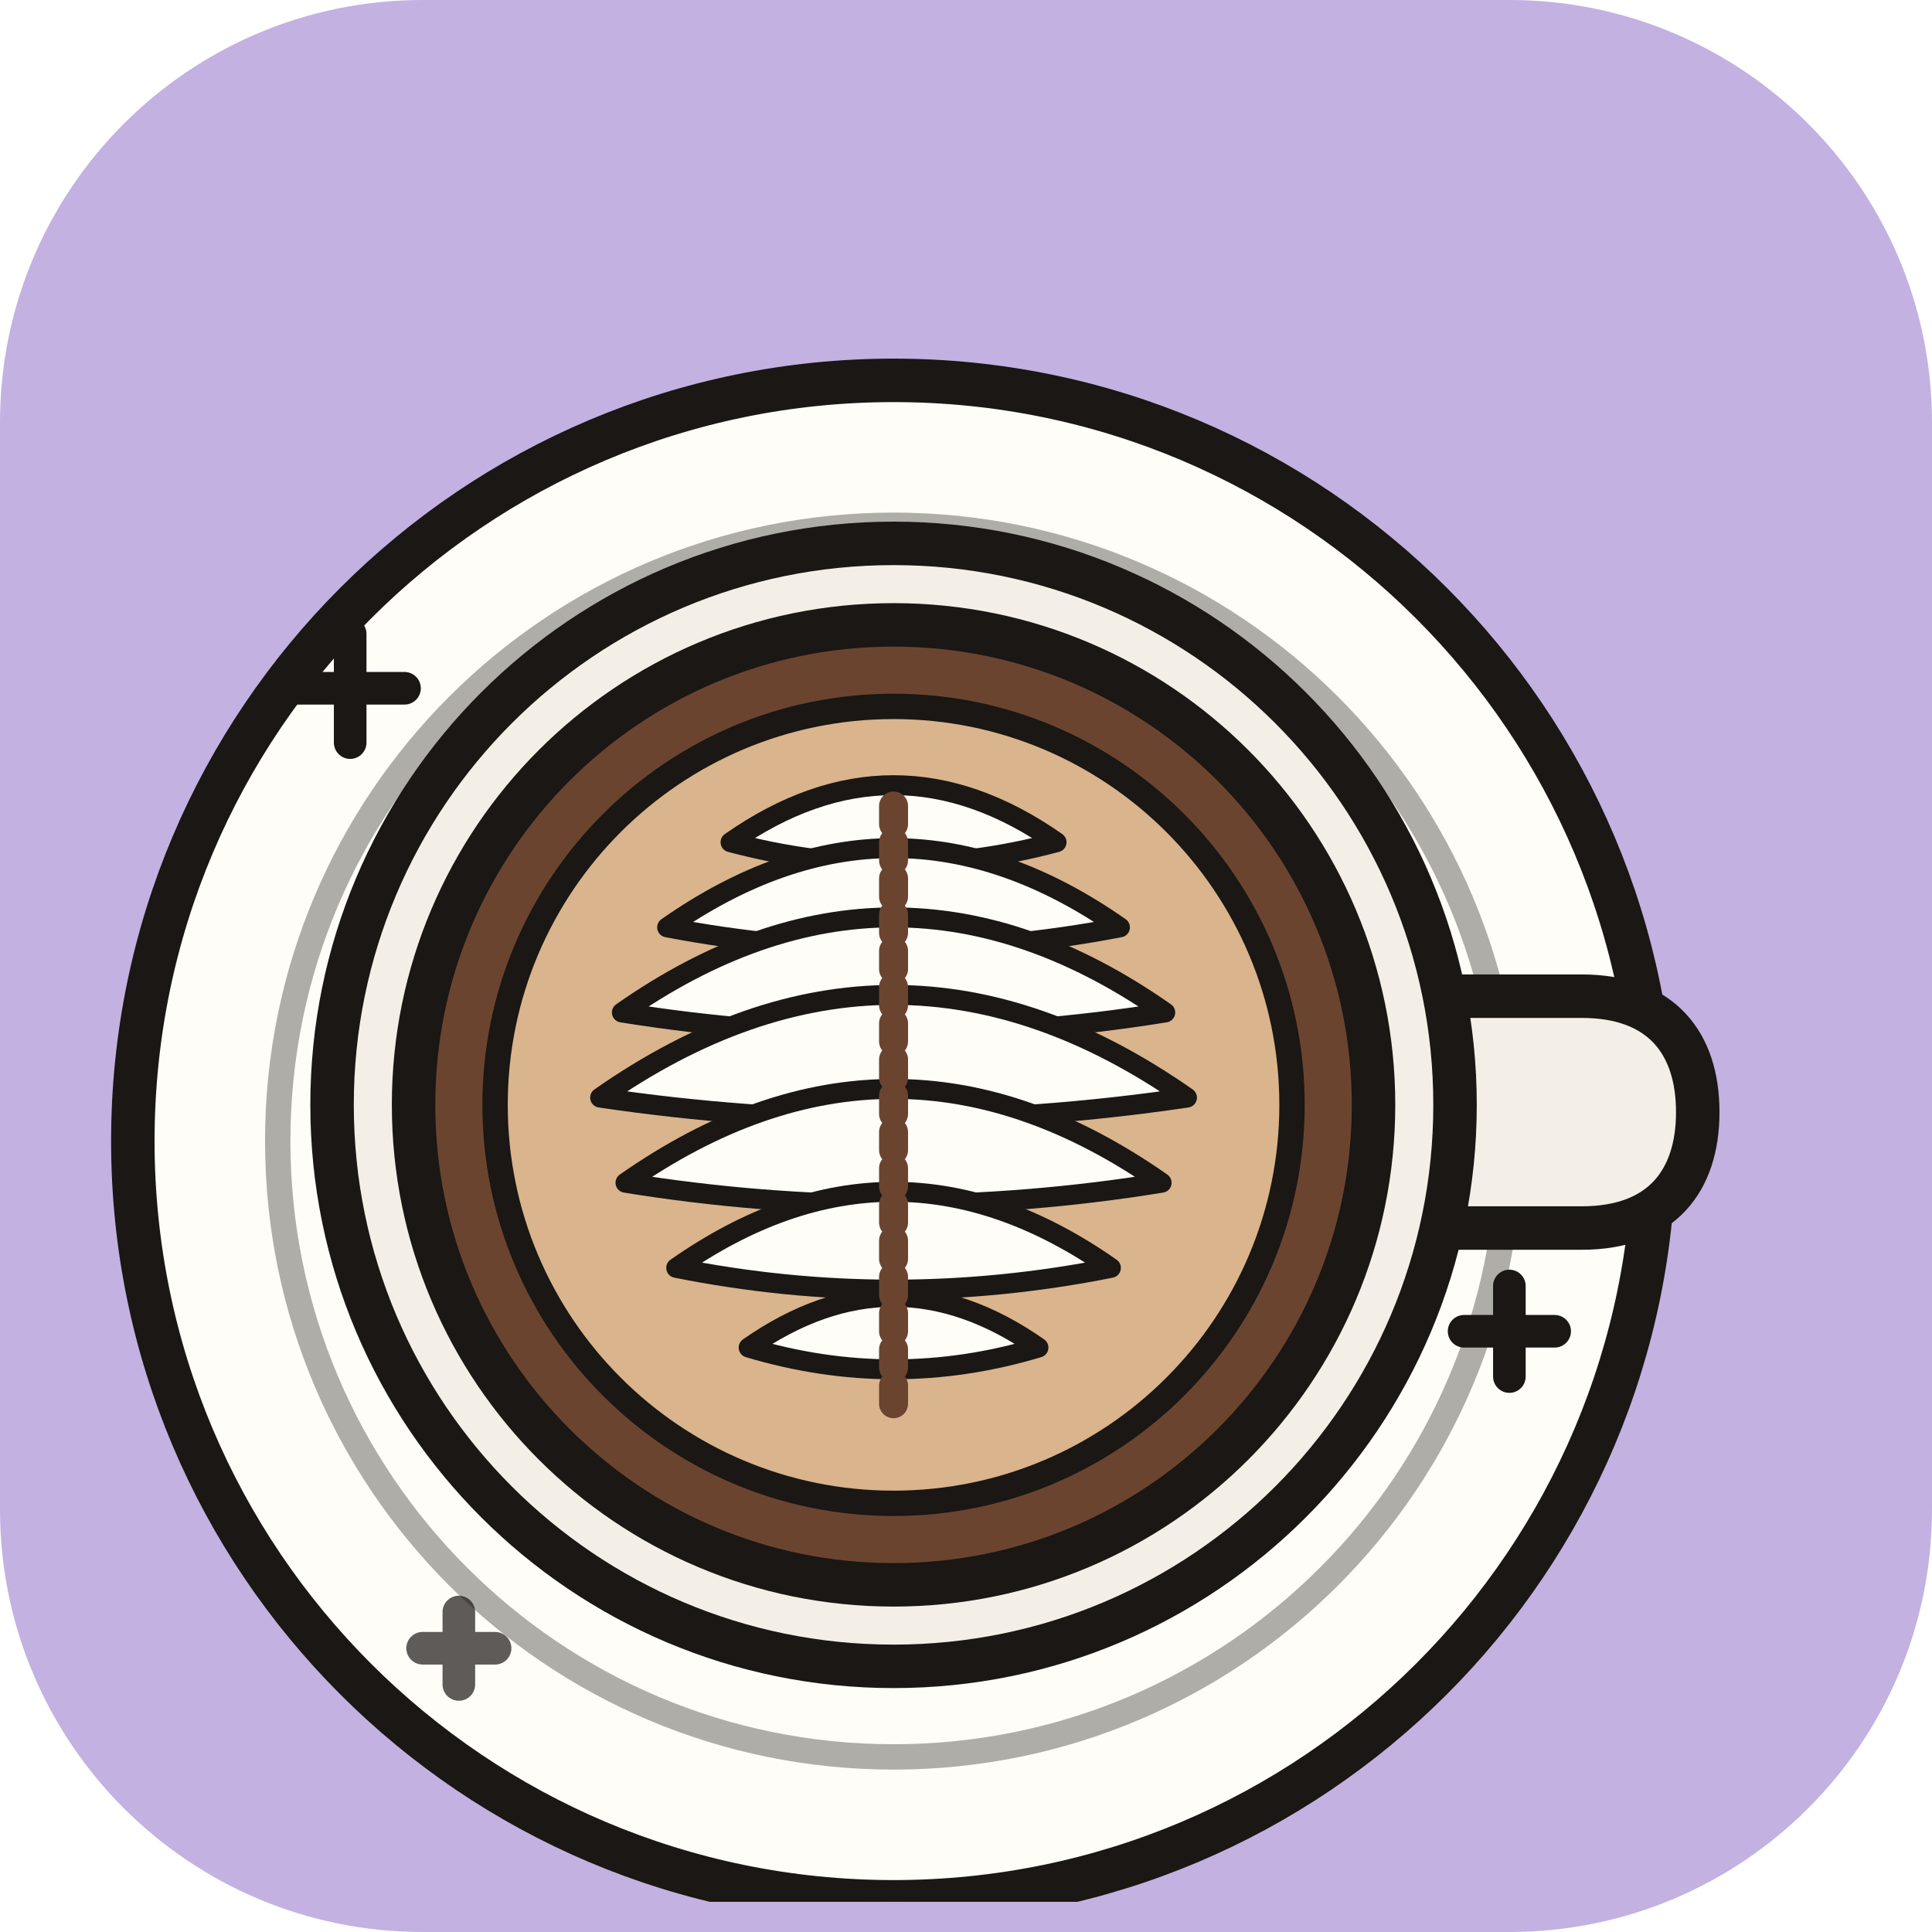
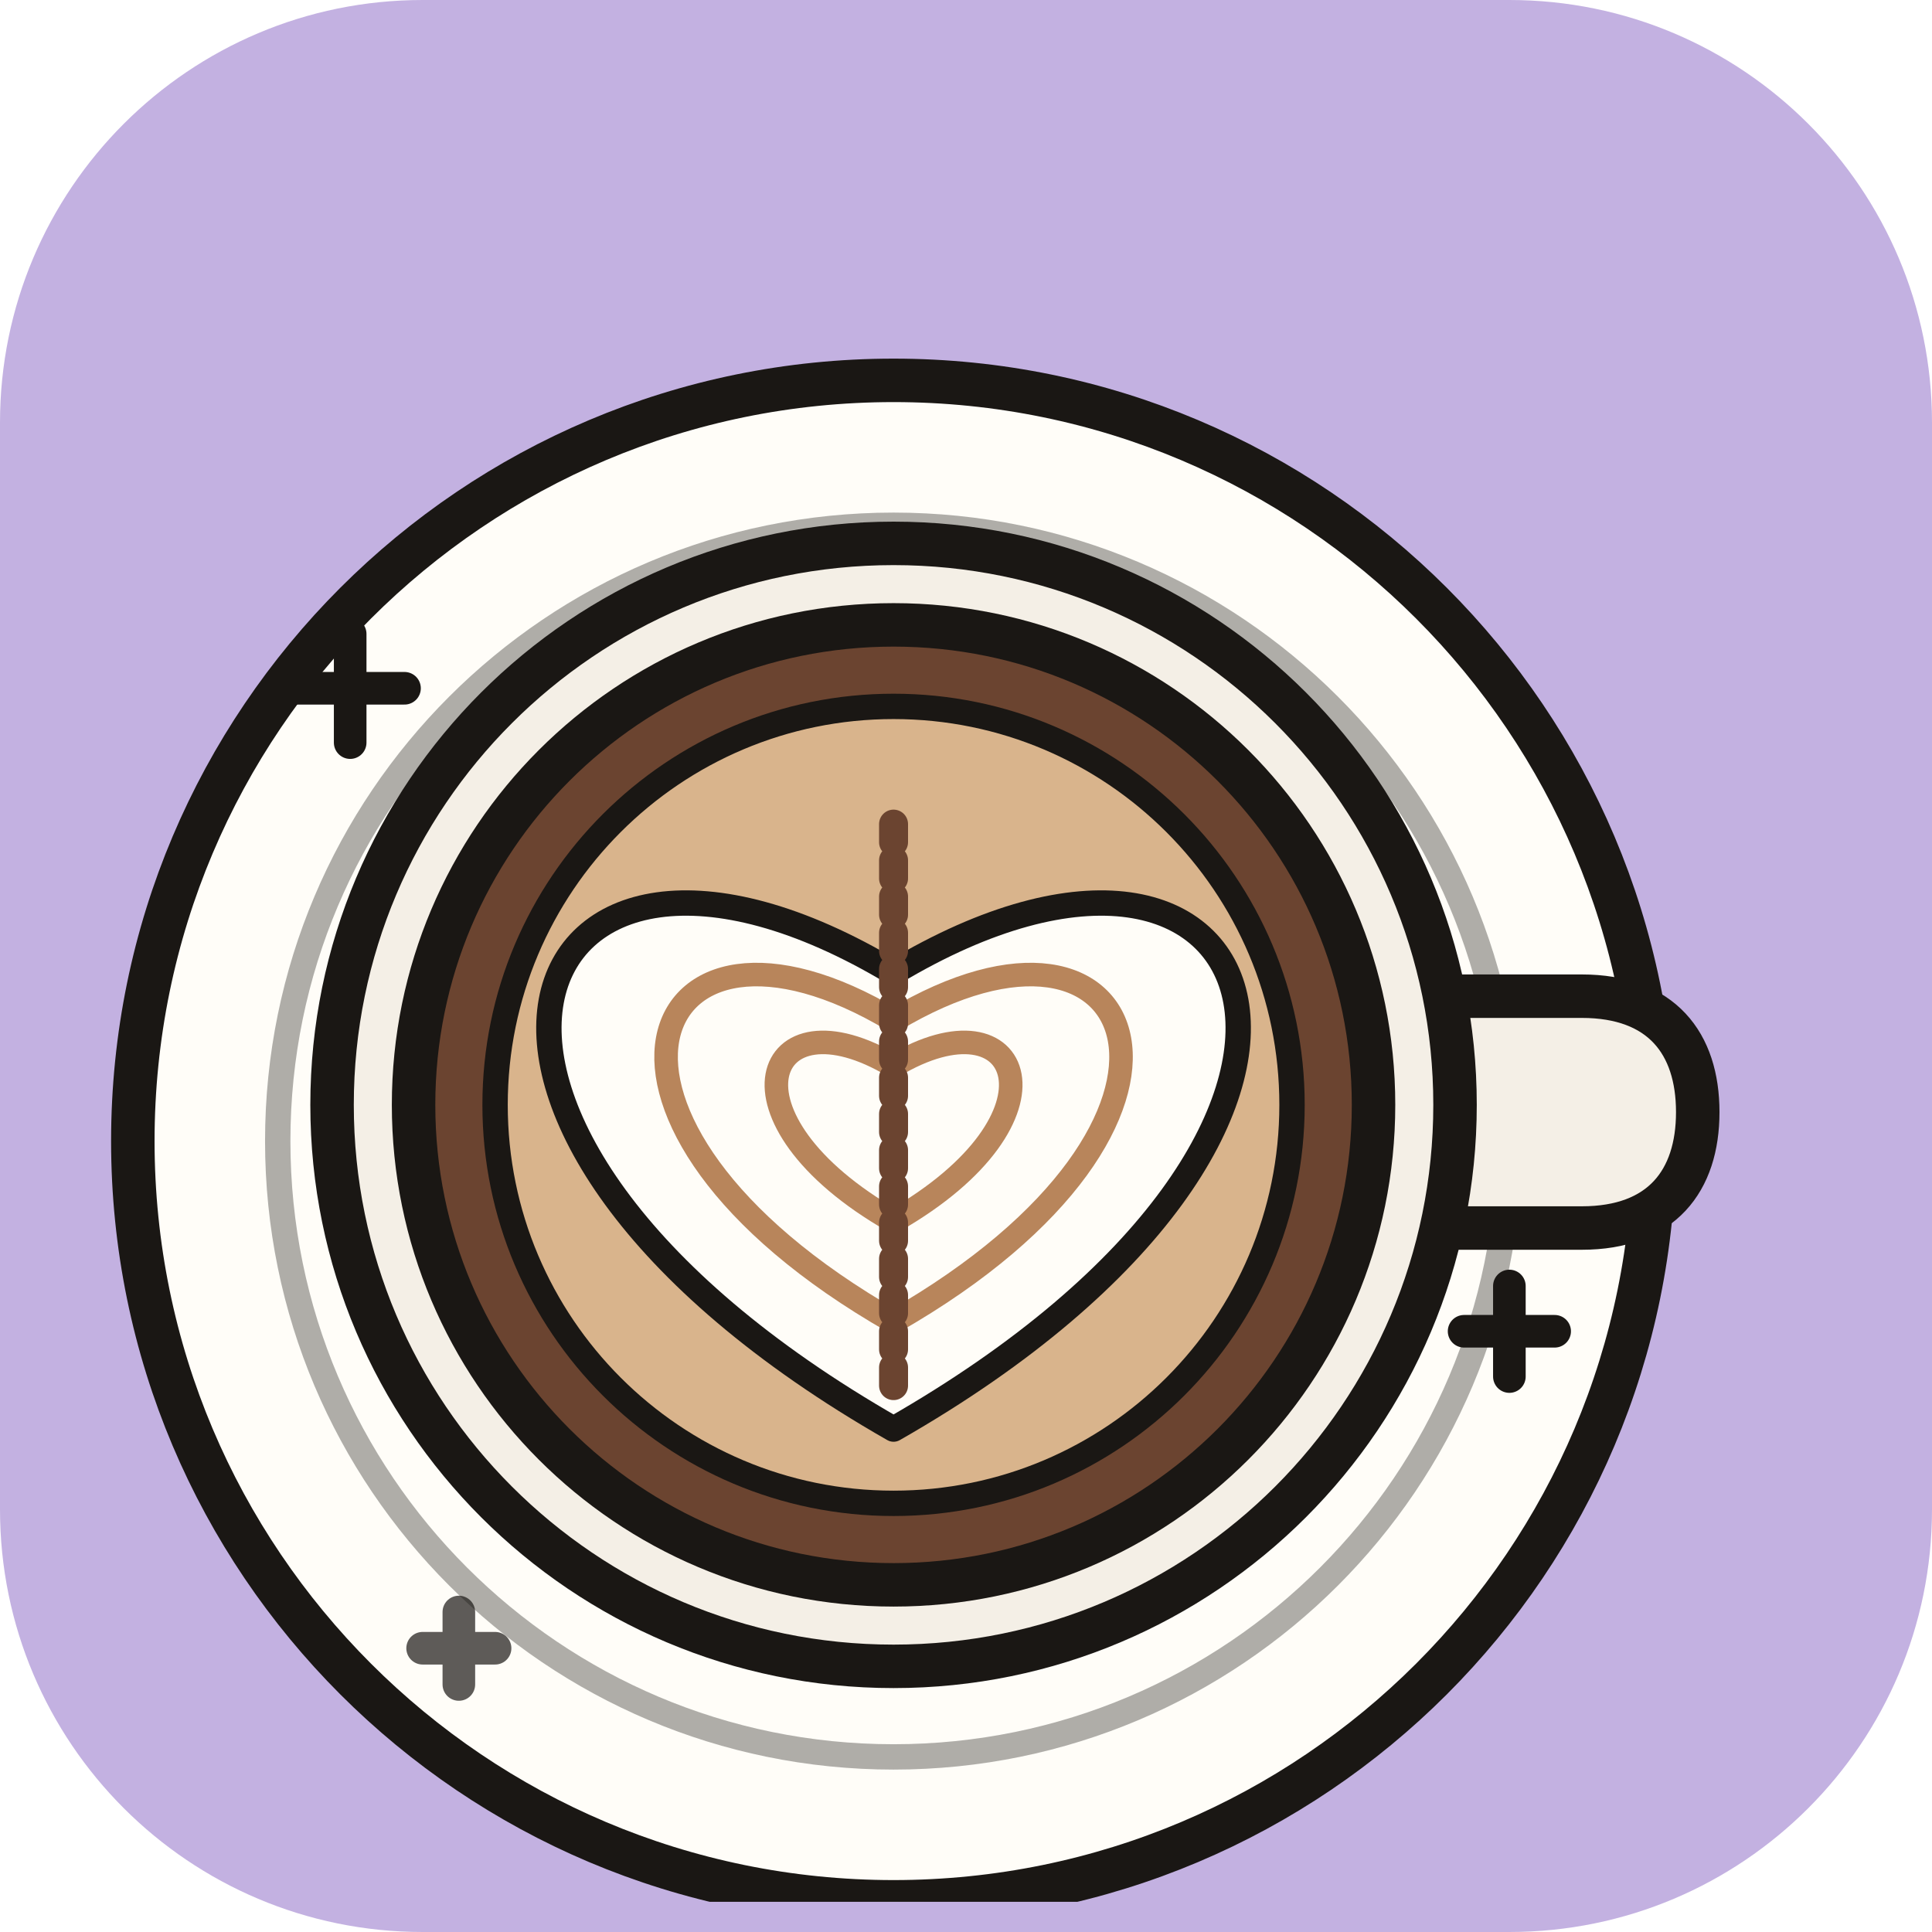
<svg xmlns="http://www.w3.org/2000/svg" viewBox="0 0 64 64">
  <rect width="64" height="64" rx="14" fill="#C3B1E1" />
  <svg x="2" y="3" width="60" height="60" viewBox="0 0 100 100" fill="none" stroke="#1A1714" stroke-width="2.4" stroke-linecap="round" stroke-linejoin="round">
    <circle cx="46" cy="58" r="42" fill="#FFFDF8" />
    <circle cx="46" cy="58" r="34" stroke-width="1.4" stroke-opacity="0.35" />
    <path d="M75 50h9c4.4 0 6.4 2.6 6.4 6.4s-2 6.4-6.4 6.4h-9" fill="#F4EFE6" />
    <circle cx="46" cy="56" r="31" fill="#F4EFE6" />
    <circle cx="46" cy="56" r="26.5" fill="#6B4430" />
    <circle cx="46" cy="56" r="22" fill="#D9B48C" stroke-width="1.4" />
    <g opacity="1">
-       <path d="M37 41.5Q46 35.2 55 41.5Q46 43.9 37 41.5Z" fill="#FFFDF8" stroke-width="1.1" />
-       <path d="M33.5 46.2Q46 37.45 58.5 46.2Q46 48.6 33.5 46.2Z" fill="#FFFDF8" stroke-width="1.1" />
-       <path d="M31 50.9Q46 40.4 61 50.9Q46 53.3 31 50.9Z" fill="#FFFDF8" stroke-width="1.1" />
-       <path d="M29.8 55.6Q46 44.26 62.2 55.6Q46 58 29.8 55.6Z" fill="#FFFDF8" stroke-width="1.1" />
-       <path d="M31.2 60.3Q46 49.94 60.8 60.3Q46 62.7 31.2 60.3Z" fill="#FFFDF8" stroke-width="1.1" />
-       <path d="M34 65Q46 56.6 58 65Q46 67.4 34 65Z" fill="#FFFDF8" stroke-width="1.1" />
-       <path d="M38 69.4Q46 63.8 54 69.4Q46 71.8 38 69.4Z" fill="#FFFDF8" stroke-width="1.1" />
-       <path d="M46 39.5V73" pathLength="1" stroke-dasharray="1" stroke-dashoffset="0" stroke-width="1.6" stroke="#6B4430" />
+       <path d="M46 73.9C16.6 57.1 25 36.1 46 48.7C67 36.1 75.4 57.1 46 73.9Z" fill="#FFFDF8" stroke-width="1.4" />
+       <path d="M46 67.974C26.596 56.886 32.14 43.026 46 51.342C59.86 43.026 65.404 56.886 46 67.974Z" stroke="#B8855B" stroke-width="1.3" />
+       <path d="M46 62.426C36.004 56.714 38.86 49.574 46 53.858C53.14 49.574 55.996 56.714 46 62.426Z" stroke="#B8855B" stroke-width="1.3" />
+       <path d="M46 40.5V72" pathLength="1" stroke-dasharray="1" stroke-dashoffset="0" stroke-width="1.6" stroke="#6B4430" />
      <g stroke-width="1.8">
        <path d="M16 30v6M13 33h6" />
        <path d="M80 66v5M77.5 68.5h5" />
        <path d="M22 84v4M20 86h4" stroke-opacity="0.7" />
      </g>
    </g>
  </svg>
</svg>
